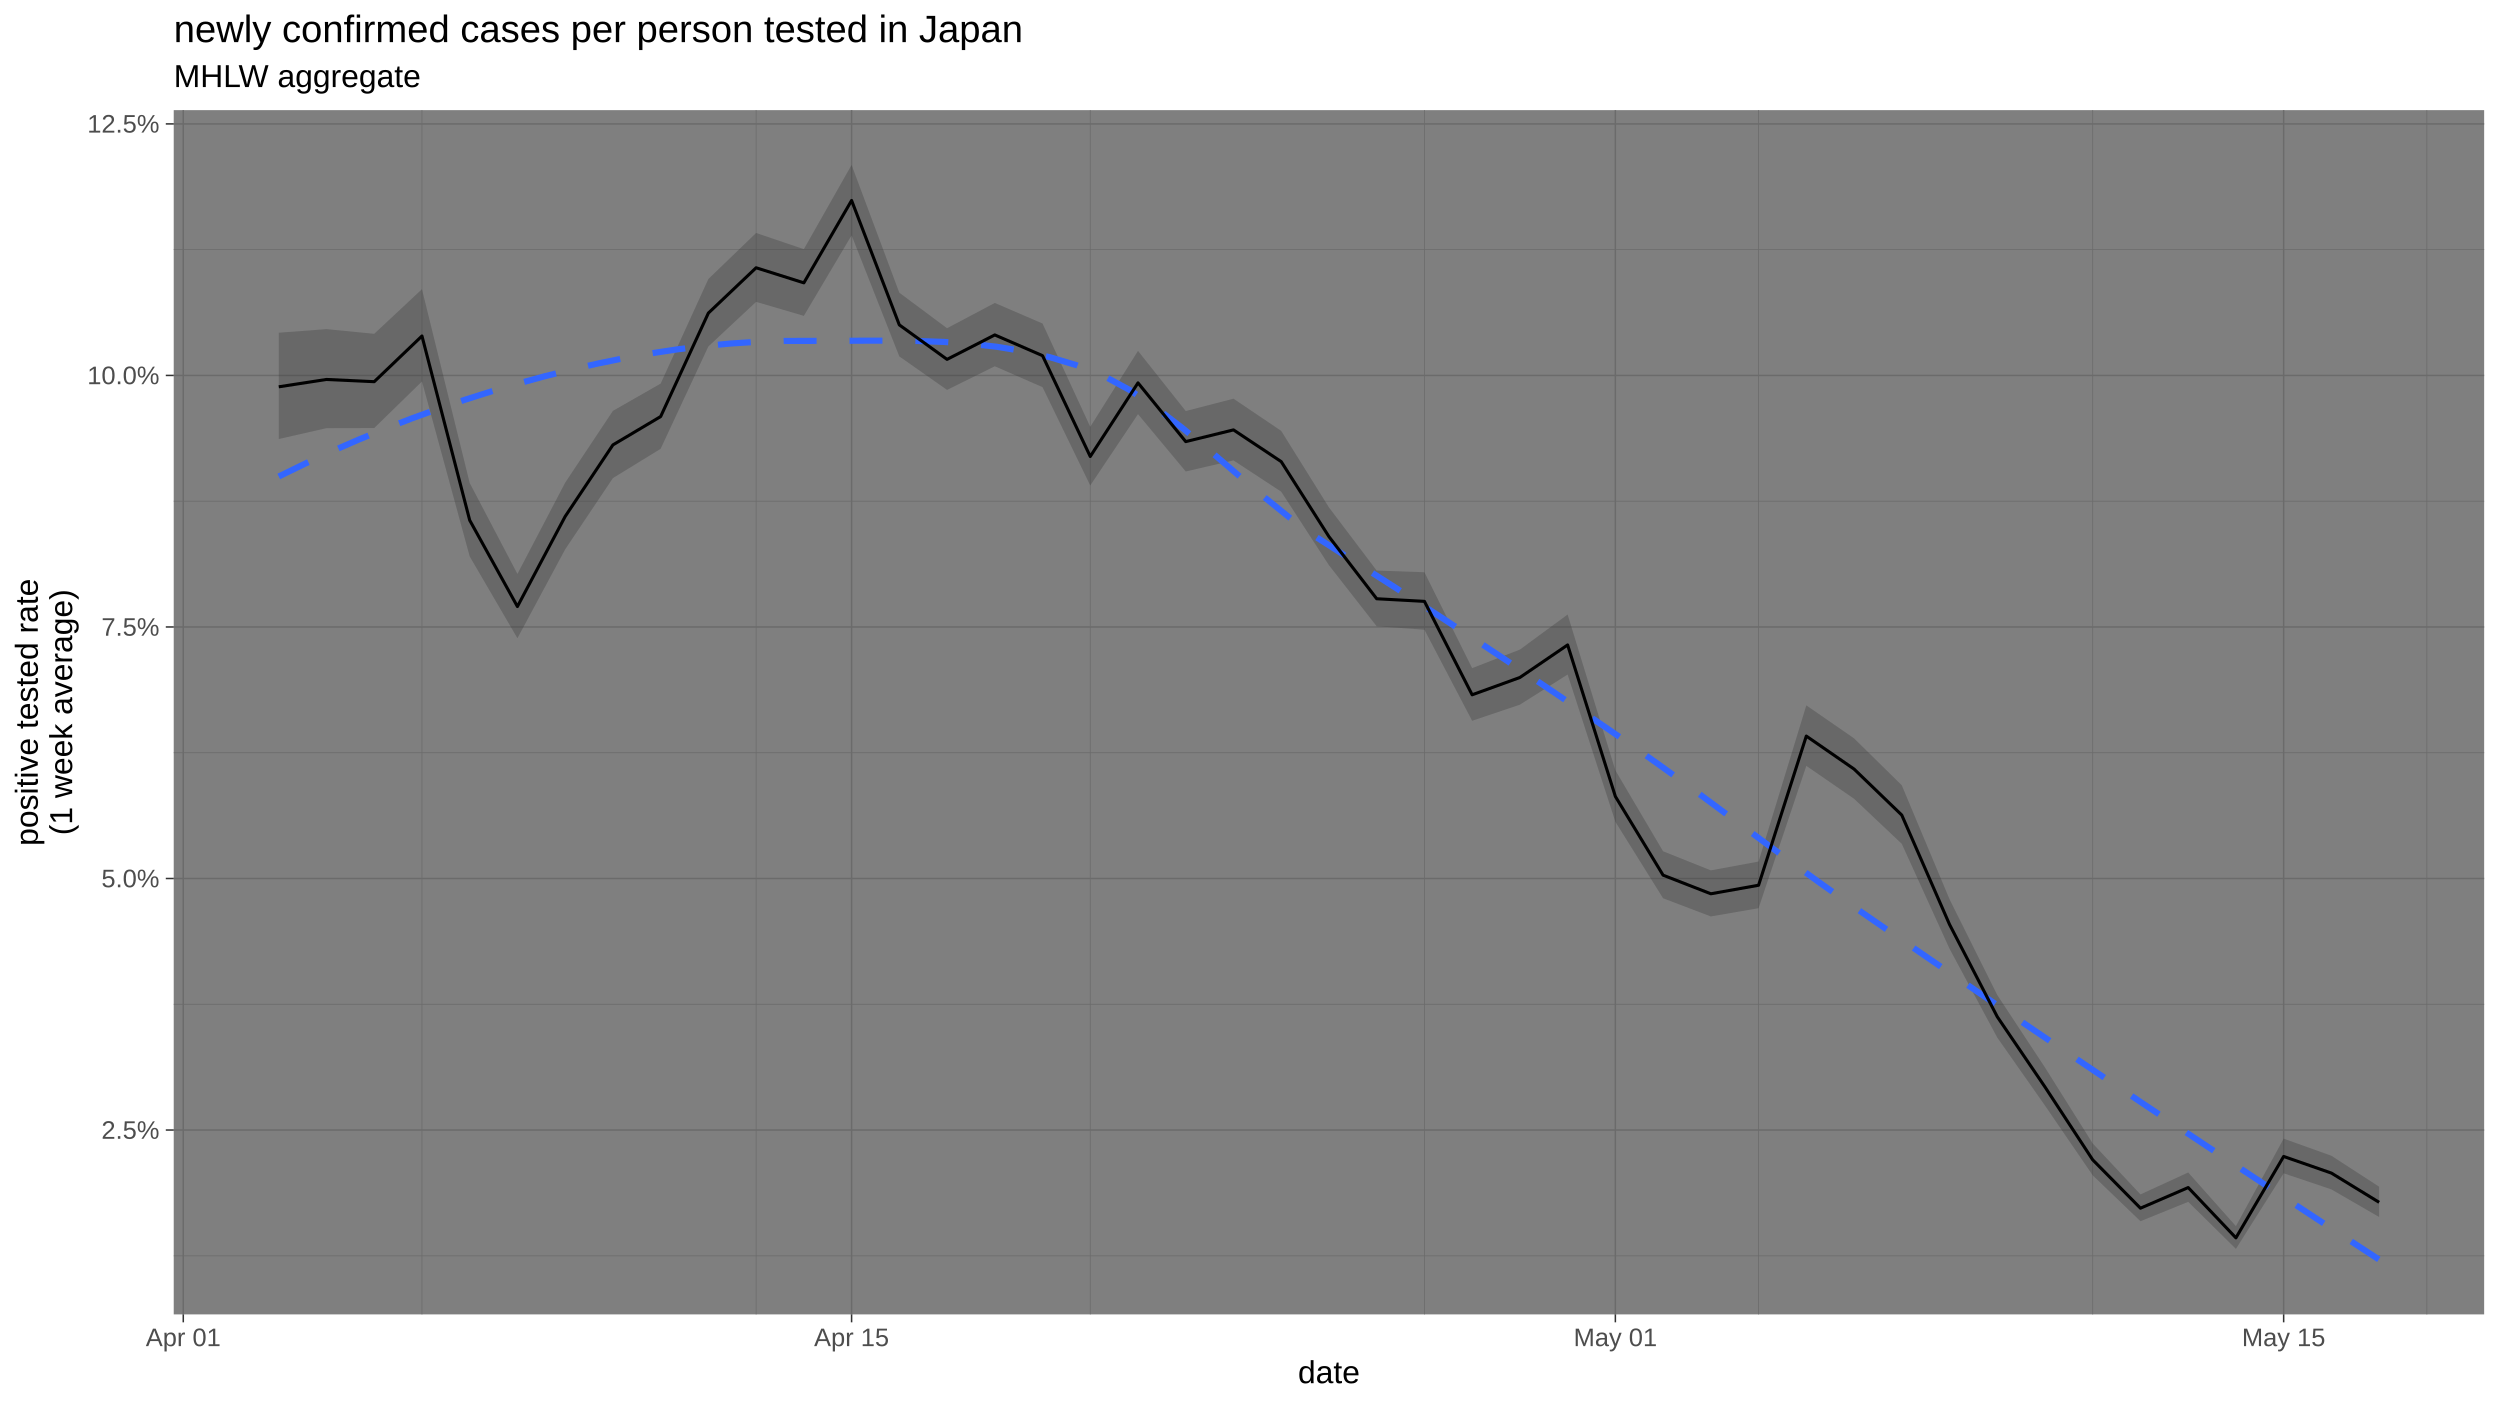
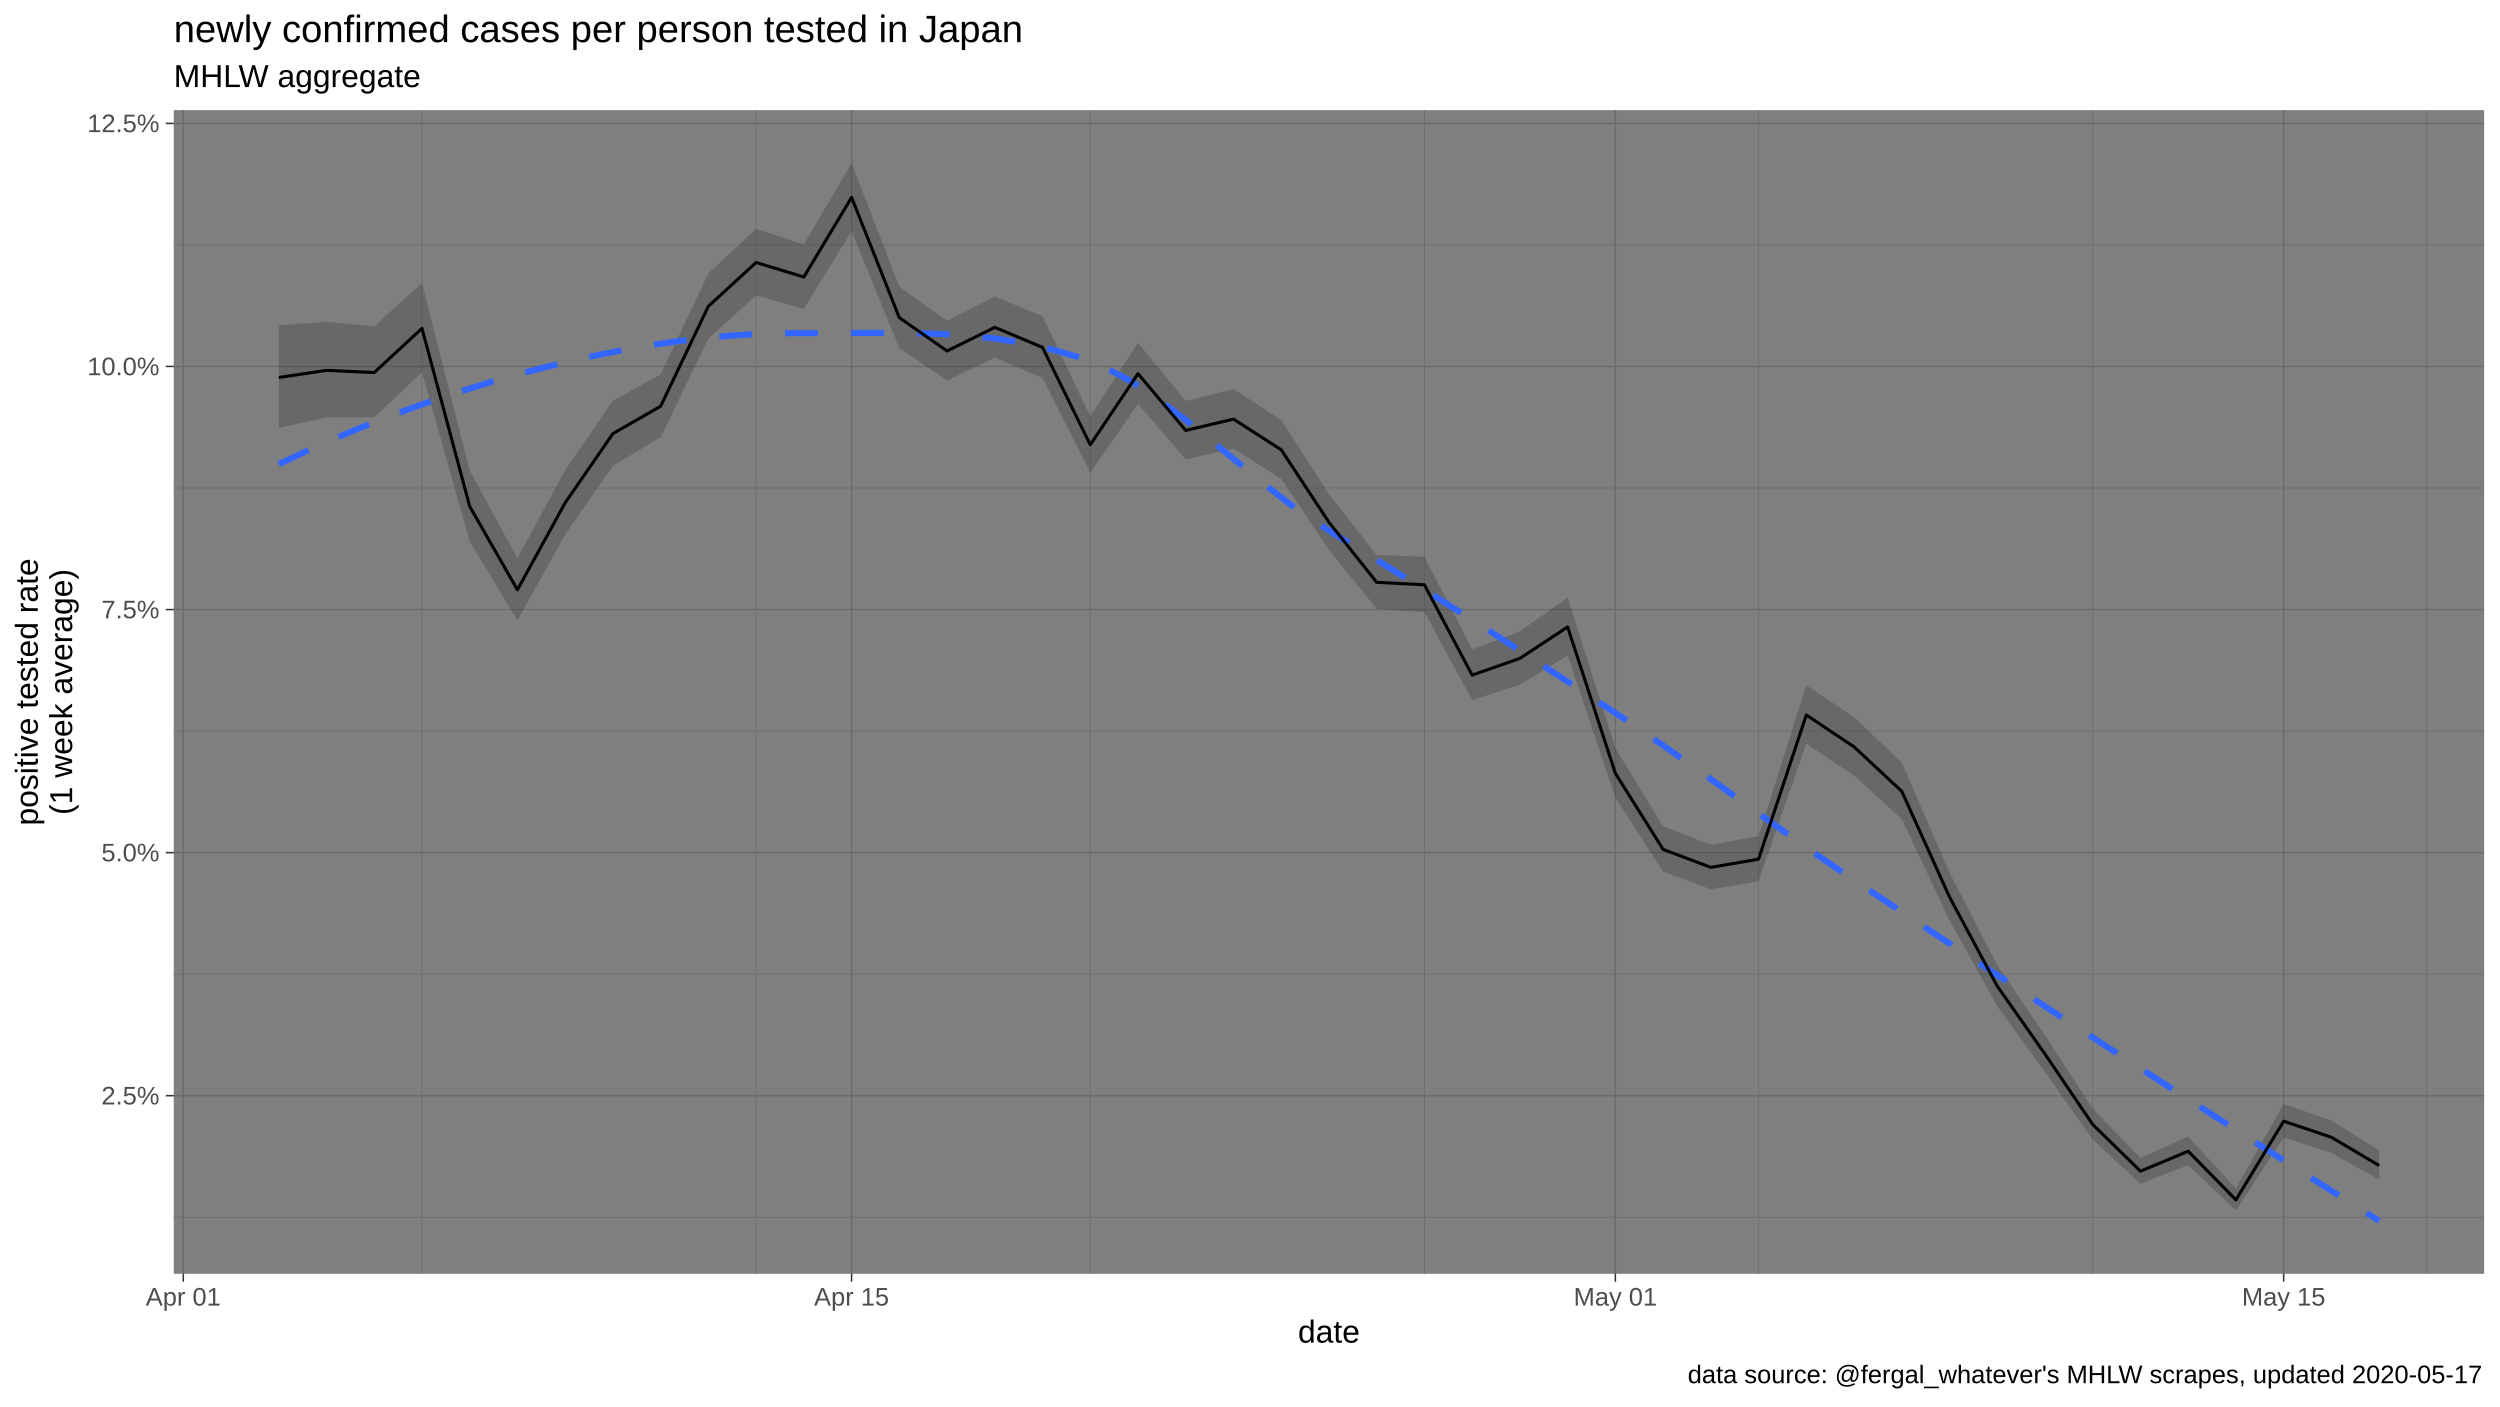
<svg xmlns="http://www.w3.org/2000/svg" viewBox="0 0 864.00 486.00">
  <defs>
    <style type="text/css">
    line, polyline, polygon, path, rect, circle {
      fill: none;
      stroke: #000000;
      stroke-linecap: round;
      stroke-linejoin: round;
      stroke-miterlimit: 10.00;
    }
  </style>
  </defs>
  <rect width="100%" height="100%" style="stroke: none; fill: #FFFFFF;" />
-   <rect x="0.00" y="-0" width="864.00" height="486.00" style="stroke-width: 1.07; stroke: #FFFFFF; fill: #FFFFFF;" />
+   <rect x="0.00" y="0.00" width="864.00" height="486.00" style="stroke-width: 1.07; stroke: #FFFFFF; fill: #FFFFFF;" />
  <defs>
-     <clipPath id="cpNjAuMDR8ODU4LjUyfDQ1NC4yNXwzOC4wNw==">
-       <rect x="60.04" y="38.07" width="798.48" height="416.18" />
+     <clipPath id="cpNjAuMDR8ODU4LjUyfDQ0MC4yMnwzOC4wNw==">
+       <rect x="60.04" y="38.07" width="798.48" height="402.15" />
    </clipPath>
  </defs>
-   <rect x="60.04" y="38.07" width="798.48" height="416.18" style="stroke-width: 1.07; stroke: none; fill: #7F7F7F;" clip-path="url(#cpNjAuMDR8ODU4LjUyfDQ1NC4yNXwzOC4wNw==)" />
-   <polyline points="60.04,434.02 858.52,434.02 " style="stroke-width: 0.27; stroke: #6B6B6B; stroke-linecap: butt;" clip-path="url(#cpNjAuMDR8ODU4LjUyfDQ1NC4yNXwzOC4wNw==)" />
-   <polyline points="60.04,347.08 858.52,347.08 " style="stroke-width: 0.27; stroke: #6B6B6B; stroke-linecap: butt;" clip-path="url(#cpNjAuMDR8ODU4LjUyfDQ1NC4yNXwzOC4wNw==)" />
-   <polyline points="60.04,260.15 858.52,260.15 " style="stroke-width: 0.27; stroke: #6B6B6B; stroke-linecap: butt;" clip-path="url(#cpNjAuMDR8ODU4LjUyfDQ1NC4yNXwzOC4wNw==)" />
-   <polyline points="60.04,173.21 858.52,173.21 " style="stroke-width: 0.27; stroke: #6B6B6B; stroke-linecap: butt;" clip-path="url(#cpNjAuMDR8ODU4LjUyfDQ1NC4yNXwzOC4wNw==)" />
-   <polyline points="60.04,86.27 858.52,86.27 " style="stroke-width: 0.27; stroke: #6B6B6B; stroke-linecap: butt;" clip-path="url(#cpNjAuMDR8ODU4LjUyfDQ1NC4yNXwzOC4wNw==)" />
-   <polyline points="145.83,454.25 145.83,38.07 " style="stroke-width: 0.27; stroke: #6B6B6B; stroke-linecap: butt;" clip-path="url(#cpNjAuMDR8ODU4LjUyfDQ1NC4yNXwzOC4wNw==)" />
-   <polyline points="261.31,454.25 261.31,38.07 " style="stroke-width: 0.27; stroke: #6B6B6B; stroke-linecap: butt;" clip-path="url(#cpNjAuMDR8ODU4LjUyfDQ1NC4yNXwzOC4wNw==)" />
-   <polyline points="376.79,454.25 376.79,38.07 " style="stroke-width: 0.27; stroke: #6B6B6B; stroke-linecap: butt;" clip-path="url(#cpNjAuMDR8ODU4LjUyfDQ1NC4yNXwzOC4wNw==)" />
-   <polyline points="492.28,454.25 492.28,38.07 " style="stroke-width: 0.27; stroke: #6B6B6B; stroke-linecap: butt;" clip-path="url(#cpNjAuMDR8ODU4LjUyfDQ1NC4yNXwzOC4wNw==)" />
-   <polyline points="607.76,454.25 607.76,38.07 " style="stroke-width: 0.27; stroke: #6B6B6B; stroke-linecap: butt;" clip-path="url(#cpNjAuMDR8ODU4LjUyfDQ1NC4yNXwzOC4wNw==)" />
-   <polyline points="723.24,454.25 723.24,38.07 " style="stroke-width: 0.27; stroke: #6B6B6B; stroke-linecap: butt;" clip-path="url(#cpNjAuMDR8ODU4LjUyfDQ1NC4yNXwzOC4wNw==)" />
-   <polyline points="838.72,454.25 838.72,38.07 " style="stroke-width: 0.27; stroke: #6B6B6B; stroke-linecap: butt;" clip-path="url(#cpNjAuMDR8ODU4LjUyfDQ1NC4yNXwzOC4wNw==)" />
-   <polyline points="60.04,390.55 858.52,390.55 " style="stroke-width: 0.53; stroke: #6B6B6B; stroke-linecap: butt;" clip-path="url(#cpNjAuMDR8ODU4LjUyfDQ1NC4yNXwzOC4wNw==)" />
-   <polyline points="60.04,303.61 858.52,303.61 " style="stroke-width: 0.53; stroke: #6B6B6B; stroke-linecap: butt;" clip-path="url(#cpNjAuMDR8ODU4LjUyfDQ1NC4yNXwzOC4wNw==)" />
-   <polyline points="60.04,216.68 858.52,216.68 " style="stroke-width: 0.53; stroke: #6B6B6B; stroke-linecap: butt;" clip-path="url(#cpNjAuMDR8ODU4LjUyfDQ1NC4yNXwzOC4wNw==)" />
-   <polyline points="60.04,129.74 858.52,129.74 " style="stroke-width: 0.53; stroke: #6B6B6B; stroke-linecap: butt;" clip-path="url(#cpNjAuMDR8ODU4LjUyfDQ1NC4yNXwzOC4wNw==)" />
-   <polyline points="60.04,42.81 858.52,42.81 " style="stroke-width: 0.53; stroke: #6B6B6B; stroke-linecap: butt;" clip-path="url(#cpNjAuMDR8ODU4LjUyfDQ1NC4yNXwzOC4wNw==)" />
-   <polyline points="63.34,454.25 63.34,38.07 " style="stroke-width: 0.53; stroke: #6B6B6B; stroke-linecap: butt;" clip-path="url(#cpNjAuMDR8ODU4LjUyfDQ1NC4yNXwzOC4wNw==)" />
-   <polyline points="294.31,454.25 294.31,38.07 " style="stroke-width: 0.53; stroke: #6B6B6B; stroke-linecap: butt;" clip-path="url(#cpNjAuMDR8ODU4LjUyfDQ1NC4yNXwzOC4wNw==)" />
-   <polyline points="558.27,454.25 558.27,38.07 " style="stroke-width: 0.53; stroke: #6B6B6B; stroke-linecap: butt;" clip-path="url(#cpNjAuMDR8ODU4LjUyfDQ1NC4yNXwzOC4wNw==)" />
-   <polyline points="789.23,454.25 789.23,38.07 " style="stroke-width: 0.53; stroke: #6B6B6B; stroke-linecap: butt;" clip-path="url(#cpNjAuMDR8ODU4LjUyfDQ1NC4yNXwzOC4wNw==)" />
-   <polygon points="96.34,114.98 112.83,113.74 129.33,115.36 145.83,99.93 162.33,166.91 178.82,198.34 195.32,166.81 211.82,141.99 228.32,132.56 244.81,96.42 261.31,80.51 277.81,86.10 294.31,56.99 310.80,101.15 327.30,113.43 343.80,104.69 360.30,111.80 376.79,147.50 393.29,121.26 409.79,142.05 426.29,137.78 442.78,148.90 459.28,175.35 475.78,197.18 492.28,197.76 508.77,230.90 525.27,224.49 541.77,212.37 558.27,266.22 574.76,294.20 591.26,300.79 607.76,297.74 624.26,243.76 640.75,255.16 657.25,271.38 673.75,310.75 690.25,343.86 706.74,368.91 723.24,395.18 739.74,412.78 756.24,405.20 772.73,423.75 789.23,393.51 805.73,399.42 822.23,410.12 822.23,420.61 805.73,411.07 789.23,405.50 772.73,431.62 756.24,415.36 739.74,422.06 723.24,406.20 706.74,382.08 690.25,358.58 673.75,327.88 657.25,291.63 640.75,276.05 624.26,264.69 607.76,313.88 591.26,316.73 574.76,310.45 558.27,284.01 541.77,233.12 525.27,243.54 508.77,249.11 492.28,217.64 475.78,216.45 459.28,195.34 442.78,169.93 426.29,159.12 409.79,162.95 393.29,143.14 376.79,167.79 360.30,133.81 343.80,126.59 327.30,134.76 310.80,123.18 294.31,81.34 277.81,109.17 261.31,104.33 244.81,119.74 228.32,155.11 211.82,165.24 195.32,189.87 178.82,220.59 162.33,192.32 145.83,131.84 129.33,147.94 112.83,147.98 96.34,151.73 " style="stroke-width: 1.07; stroke: none; fill: #333333; fill-opacity: 0.30;" clip-path="url(#cpNjAuMDR8ODU4LjUyfDQ1NC4yNXwzOC4wNw==)" />
-   <polyline points="96.34,164.68 105.52,160.19 114.71,155.95 123.90,151.95 133.09,148.17 142.28,144.62 151.47,141.29 160.65,138.17 169.84,135.26 179.03,132.56 188.22,130.05 197.41,127.74 206.60,125.64 215.79,123.77 224.97,122.12 234.16,120.73 243.35,119.59 252.54,118.72 261.73,118.13 270.92,117.83 280.11,117.81 289.29,117.80 298.48,117.74 307.67,117.73 316.86,117.84 326.05,118.16 335.24,118.80 344.42,119.83 353.61,121.35 362.80,123.44 371.99,126.19 381.18,129.78 390.37,134.76 399.56,140.94 408.74,148.00 417.93,155.62 427.12,163.50 436.31,171.31 445.50,178.75 454.69,185.50 463.87,191.40 473.06,197.22 482.25,203.10 491.44,209.04 500.63,215.03 509.82,221.08 519.01,227.17 528.19,233.31 537.38,239.49 546.57,245.71 555.76,251.97 564.95,258.30 574.14,264.83 583.33,271.50 592.51,278.28 601.70,285.10 610.89,291.92 620.08,298.68 629.27,305.34 638.46,311.85 647.64,318.20 656.83,324.53 666.02,330.85 675.21,337.14 684.40,343.42 693.59,349.67 702.78,355.91 711.96,362.13 721.15,368.33 730.34,374.51 739.53,380.67 748.72,386.81 757.91,392.94 767.10,399.04 776.28,405.14 785.47,411.21 794.66,417.27 803.85,423.31 813.04,429.33 822.23,435.33 " style="stroke-width: 2.13; stroke: #3366FF; stroke-dasharray: 11.38,11.38; stroke-linecap: butt;" clip-path="url(#cpNjAuMDR8ODU4LjUyfDQ1NC4yNXwzOC4wNw==)" />
-   <polyline points="96.34,133.68 112.83,131.14 129.33,131.91 145.83,116.12 162.33,179.80 178.82,209.62 195.32,178.49 211.82,153.76 228.32,143.96 244.81,108.20 261.31,92.54 277.81,97.75 294.31,69.28 310.80,112.28 327.30,124.20 343.80,115.75 360.30,122.92 376.79,157.76 393.29,132.32 409.79,152.62 426.29,148.57 442.78,159.53 459.28,185.46 475.78,206.93 492.28,207.83 508.77,240.12 525.27,234.14 541.77,222.89 558.27,275.25 574.76,302.46 591.26,308.89 607.76,305.94 624.26,254.39 640.75,265.78 657.25,281.69 673.75,319.48 690.25,351.38 706.74,375.65 723.24,400.84 739.74,417.55 756.24,410.42 772.73,427.80 789.23,399.67 805.73,405.42 822.23,415.53 " style="stroke-width: 1.07; stroke-linecap: butt;" clip-path="url(#cpNjAuMDR8ODU4LjUyfDQ1NC4yNXwzOC4wNw==)" />
+   <rect x="60.04" y="38.07" width="798.48" height="402.15" style="stroke-width: 1.07; stroke: none; fill: #7F7F7F;" clip-path="url(#cpNjAuMDR8ODU4LjUyfDQ0MC4yMnwzOC4wNw==)" />
+   <polyline points="60.04,420.68 858.52,420.68 " style="stroke-width: 0.27; stroke: #6B6B6B; stroke-linecap: butt;" clip-path="url(#cpNjAuMDR8ODU4LjUyfDQ0MC4yMnwzOC4wNw==)" />
+   <polyline points="60.04,336.67 858.52,336.67 " style="stroke-width: 0.27; stroke: #6B6B6B; stroke-linecap: butt;" clip-path="url(#cpNjAuMDR8ODU4LjUyfDQ0MC4yMnwzOC4wNw==)" />
+   <polyline points="60.04,252.66 858.52,252.66 " style="stroke-width: 0.27; stroke: #6B6B6B; stroke-linecap: butt;" clip-path="url(#cpNjAuMDR8ODU4LjUyfDQ0MC4yMnwzOC4wNw==)" />
+   <polyline points="60.04,168.66 858.52,168.66 " style="stroke-width: 0.27; stroke: #6B6B6B; stroke-linecap: butt;" clip-path="url(#cpNjAuMDR8ODU4LjUyfDQ0MC4yMnwzOC4wNw==)" />
+   <polyline points="60.04,84.65 858.52,84.65 " style="stroke-width: 0.27; stroke: #6B6B6B; stroke-linecap: butt;" clip-path="url(#cpNjAuMDR8ODU4LjUyfDQ0MC4yMnwzOC4wNw==)" />
+   <polyline points="145.83,440.22 145.83,38.07 " style="stroke-width: 0.27; stroke: #6B6B6B; stroke-linecap: butt;" clip-path="url(#cpNjAuMDR8ODU4LjUyfDQ0MC4yMnwzOC4wNw==)" />
+   <polyline points="261.31,440.22 261.31,38.07 " style="stroke-width: 0.27; stroke: #6B6B6B; stroke-linecap: butt;" clip-path="url(#cpNjAuMDR8ODU4LjUyfDQ0MC4yMnwzOC4wNw==)" />
+   <polyline points="376.79,440.22 376.79,38.07 " style="stroke-width: 0.27; stroke: #6B6B6B; stroke-linecap: butt;" clip-path="url(#cpNjAuMDR8ODU4LjUyfDQ0MC4yMnwzOC4wNw==)" />
+   <polyline points="492.28,440.22 492.28,38.07 " style="stroke-width: 0.27; stroke: #6B6B6B; stroke-linecap: butt;" clip-path="url(#cpNjAuMDR8ODU4LjUyfDQ0MC4yMnwzOC4wNw==)" />
+   <polyline points="607.76,440.22 607.76,38.07 " style="stroke-width: 0.27; stroke: #6B6B6B; stroke-linecap: butt;" clip-path="url(#cpNjAuMDR8ODU4LjUyfDQ0MC4yMnwzOC4wNw==)" />
+   <polyline points="723.24,440.22 723.24,38.07 " style="stroke-width: 0.27; stroke: #6B6B6B; stroke-linecap: butt;" clip-path="url(#cpNjAuMDR8ODU4LjUyfDQ0MC4yMnwzOC4wNw==)" />
+   <polyline points="838.72,440.22 838.72,38.07 " style="stroke-width: 0.27; stroke: #6B6B6B; stroke-linecap: butt;" clip-path="url(#cpNjAuMDR8ODU4LjUyfDQ0MC4yMnwzOC4wNw==)" />
+   <polyline points="60.04,378.67 858.52,378.67 " style="stroke-width: 0.53; stroke: #6B6B6B; stroke-linecap: butt;" clip-path="url(#cpNjAuMDR8ODU4LjUyfDQ0MC4yMnwzOC4wNw==)" />
+   <polyline points="60.04,294.67 858.52,294.67 " style="stroke-width: 0.53; stroke: #6B6B6B; stroke-linecap: butt;" clip-path="url(#cpNjAuMDR8ODU4LjUyfDQ0MC4yMnwzOC4wNw==)" />
+   <polyline points="60.04,210.66 858.52,210.66 " style="stroke-width: 0.53; stroke: #6B6B6B; stroke-linecap: butt;" clip-path="url(#cpNjAuMDR8ODU4LjUyfDQ0MC4yMnwzOC4wNw==)" />
+   <polyline points="60.04,126.65 858.52,126.65 " style="stroke-width: 0.53; stroke: #6B6B6B; stroke-linecap: butt;" clip-path="url(#cpNjAuMDR8ODU4LjUyfDQ0MC4yMnwzOC4wNw==)" />
+   <polyline points="60.04,42.65 858.52,42.65 " style="stroke-width: 0.53; stroke: #6B6B6B; stroke-linecap: butt;" clip-path="url(#cpNjAuMDR8ODU4LjUyfDQ0MC4yMnwzOC4wNw==)" />
+   <polyline points="63.34,440.22 63.34,38.07 " style="stroke-width: 0.53; stroke: #6B6B6B; stroke-linecap: butt;" clip-path="url(#cpNjAuMDR8ODU4LjUyfDQ0MC4yMnwzOC4wNw==)" />
+   <polyline points="294.31,440.22 294.31,38.07 " style="stroke-width: 0.53; stroke: #6B6B6B; stroke-linecap: butt;" clip-path="url(#cpNjAuMDR8ODU4LjUyfDQ0MC4yMnwzOC4wNw==)" />
+   <polyline points="558.27,440.22 558.27,38.07 " style="stroke-width: 0.53; stroke: #6B6B6B; stroke-linecap: butt;" clip-path="url(#cpNjAuMDR8ODU4LjUyfDQ0MC4yMnwzOC4wNw==)" />
+   <polyline points="789.23,440.22 789.23,38.07 " style="stroke-width: 0.53; stroke: #6B6B6B; stroke-linecap: butt;" clip-path="url(#cpNjAuMDR8ODU4LjUyfDQ0MC4yMnwzOC4wNw==)" />
+   <polygon points="96.34,112.39 112.83,111.19 129.33,112.76 145.83,97.85 162.33,162.57 178.82,192.94 195.32,162.47 211.82,138.49 228.32,129.38 244.81,94.46 261.31,79.08 277.81,84.48 294.31,56.35 310.80,99.03 327.30,110.89 343.80,102.45 360.30,109.32 376.79,143.81 393.29,118.45 409.79,138.55 426.29,134.42 442.78,145.17 459.28,170.73 475.78,191.81 492.28,192.38 508.77,224.40 525.27,218.20 541.77,206.50 558.27,258.53 574.76,285.57 591.26,291.93 607.76,288.99 624.26,236.82 640.75,247.84 657.25,263.52 673.75,301.56 690.25,333.56 706.74,357.76 723.24,383.15 739.74,400.15 756.24,392.83 772.73,410.75 789.23,381.53 805.73,387.24 822.23,397.58 822.23,407.72 805.73,398.50 789.23,393.12 772.73,418.36 756.24,402.65 739.74,409.12 723.24,393.80 706.74,370.48 690.25,347.78 673.75,318.12 657.25,283.09 640.75,268.03 624.26,257.05 607.76,304.58 591.26,307.34 574.76,301.27 558.27,275.72 541.77,226.55 525.27,236.62 508.77,242.00 492.28,211.59 475.78,210.44 459.28,190.04 442.78,165.49 426.29,155.04 409.79,158.74 393.29,139.60 376.79,163.42 360.30,130.59 343.80,123.61 327.30,131.50 310.80,120.31 294.31,79.88 277.81,106.78 261.31,102.10 244.81,116.99 228.32,151.16 211.82,160.95 195.32,184.76 178.82,214.44 162.33,187.12 145.83,128.68 129.33,144.24 112.83,144.27 96.34,147.90 " style="stroke-width: 1.07; stroke: none; fill: #333333; fill-opacity: 0.30;" clip-path="url(#cpNjAuMDR8ODU4LjUyfDQ0MC4yMnwzOC4wNw==)" />
+   <polyline points="96.34,160.41 105.52,156.08 114.71,151.98 123.90,148.11 133.09,144.46 142.28,141.03 151.47,137.81 160.65,134.80 169.84,131.99 179.03,129.37 188.22,126.95 197.41,124.72 206.60,122.69 215.79,120.88 224.97,119.29 234.16,117.94 243.35,116.84 252.54,116.00 261.73,115.43 270.92,115.14 280.11,115.13 289.29,115.12 298.48,115.06 307.67,115.04 316.86,115.15 326.05,115.46 335.24,116.08 344.42,117.07 353.61,118.54 362.80,120.56 371.99,123.22 381.18,126.69 390.37,131.50 399.56,137.47 408.74,144.29 417.93,151.66 427.12,159.27 436.31,166.82 445.50,174.01 454.69,180.53 463.87,186.23 473.06,191.85 482.25,197.54 491.44,203.28 500.63,209.07 509.82,214.91 519.01,220.80 528.19,226.73 537.38,232.71 546.57,238.72 555.76,244.76 564.95,250.88 574.14,257.19 583.33,263.64 592.51,270.18 601.70,276.78 610.89,283.36 620.08,289.90 629.27,296.34 638.46,302.62 647.64,308.76 656.83,314.88 666.02,320.98 675.21,327.06 684.40,333.13 693.59,339.17 702.78,345.20 711.96,351.21 721.15,357.20 730.34,363.17 739.53,369.12 748.72,375.06 757.91,380.98 767.10,386.88 776.28,392.77 785.47,398.64 794.66,404.49 803.85,410.33 813.04,416.14 822.23,421.94 " style="stroke-width: 2.13; stroke: #3366FF; stroke-dasharray: 11.38,11.38; stroke-linecap: butt;" clip-path="url(#cpNjAuMDR8ODU4LjUyfDQ0MC4yMnwzOC4wNw==)" />
+   <polyline points="96.34,130.46 112.83,128.00 129.33,128.75 145.83,113.49 162.33,175.02 178.82,203.84 195.32,173.76 211.82,149.86 228.32,140.39 244.81,105.84 261.31,90.71 277.81,95.74 294.31,68.23 310.80,109.78 327.30,121.30 343.80,113.13 360.30,120.06 376.79,153.72 393.29,129.14 409.79,148.76 426.29,144.84 442.78,155.44 459.28,180.50 475.78,201.24 492.28,202.10 508.77,233.32 525.27,227.54 541.77,216.67 558.27,267.26 574.76,293.55 591.26,299.76 607.76,296.92 624.26,247.10 640.75,258.11 657.25,273.48 673.75,310.00 690.25,340.82 706.74,364.27 723.24,388.61 739.74,404.76 756.24,397.87 772.73,414.67 789.23,387.49 805.73,393.04 822.23,402.81 " style="stroke-width: 1.07; stroke-linecap: butt;" clip-path="url(#cpNjAuMDR8ODU4LjUyfDQ0MC4yMnwzOC4wNw==)" />
  <defs>
    <clipPath id="cpMC4wMHw4NjQuMDB8NDg2LjAwfDAuMDA=">
      <rect x="0.00" y="0.00" width="864.00" height="486.00" />
    </clipPath>
  </defs>
  <g clip-path="url(#cpMC4wMHw4NjQuMDB8NDg2LjAwfDAuMDA=)">
-     <text x="35.05" y="393.58" style="font-size: 8.80px; fill: #4D4D4D; font-family: Liberation Sans;" textLength="20.06px" lengthAdjust="spacingAndGlyphs">2.5%</text>
+     <text x="35.05" y="381.70" style="font-size: 8.80px; fill: #4D4D4D; font-family: Liberation Sans;" textLength="20.06px" lengthAdjust="spacingAndGlyphs">2.5%</text>
  </g>
  <g clip-path="url(#cpMC4wMHw4NjQuMDB8NDg2LjAwfDAuMDA=)">
-     <text x="35.05" y="306.64" style="font-size: 8.80px; fill: #4D4D4D; font-family: Liberation Sans;" textLength="20.06px" lengthAdjust="spacingAndGlyphs">5.0%</text>
+     <text x="35.05" y="297.69" style="font-size: 8.80px; fill: #4D4D4D; font-family: Liberation Sans;" textLength="20.06px" lengthAdjust="spacingAndGlyphs">5.0%</text>
  </g>
  <g clip-path="url(#cpMC4wMHw4NjQuMDB8NDg2LjAwfDAuMDA=)">
-     <text x="35.05" y="219.71" style="font-size: 8.80px; fill: #4D4D4D; font-family: Liberation Sans;" textLength="20.06px" lengthAdjust="spacingAndGlyphs">7.5%</text>
+     <text x="35.05" y="213.69" style="font-size: 8.80px; fill: #4D4D4D; font-family: Liberation Sans;" textLength="20.06px" lengthAdjust="spacingAndGlyphs">7.5%</text>
  </g>
  <g clip-path="url(#cpMC4wMHw4NjQuMDB8NDg2LjAwfDAuMDA=)">
-     <text x="30.16" y="132.77" style="font-size: 8.80px; fill: #4D4D4D; font-family: Liberation Sans;" textLength="24.95px" lengthAdjust="spacingAndGlyphs">10.0%</text>
+     <text x="30.16" y="129.68" style="font-size: 8.80px; fill: #4D4D4D; font-family: Liberation Sans;" textLength="24.95px" lengthAdjust="spacingAndGlyphs">10.0%</text>
  </g>
  <g clip-path="url(#cpMC4wMHw4NjQuMDB8NDg2LjAwfDAuMDA=)">
-     <text x="30.16" y="45.83" style="font-size: 8.80px; fill: #4D4D4D; font-family: Liberation Sans;" textLength="24.95px" lengthAdjust="spacingAndGlyphs">12.5%</text>
+     <text x="30.16" y="45.67" style="font-size: 8.80px; fill: #4D4D4D; font-family: Liberation Sans;" textLength="24.95px" lengthAdjust="spacingAndGlyphs">12.5%</text>
  </g>
-   <polyline points="57.30,390.55 60.04,390.55 " style="stroke-width: 0.53; stroke: #333333; stroke-linecap: butt;" clip-path="url(#cpMC4wMHw4NjQuMDB8NDg2LjAwfDAuMDA=)" />
-   <polyline points="57.30,303.61 60.04,303.61 " style="stroke-width: 0.53; stroke: #333333; stroke-linecap: butt;" clip-path="url(#cpMC4wMHw4NjQuMDB8NDg2LjAwfDAuMDA=)" />
-   <polyline points="57.30,216.68 60.04,216.68 " style="stroke-width: 0.53; stroke: #333333; stroke-linecap: butt;" clip-path="url(#cpMC4wMHw4NjQuMDB8NDg2LjAwfDAuMDA=)" />
-   <polyline points="57.30,129.74 60.04,129.74 " style="stroke-width: 0.53; stroke: #333333; stroke-linecap: butt;" clip-path="url(#cpMC4wMHw4NjQuMDB8NDg2LjAwfDAuMDA=)" />
-   <polyline points="57.30,42.81 60.04,42.81 " style="stroke-width: 0.53; stroke: #333333; stroke-linecap: butt;" clip-path="url(#cpMC4wMHw4NjQuMDB8NDg2LjAwfDAuMDA=)" />
-   <polyline points="63.34,456.99 63.34,454.25 " style="stroke-width: 0.53; stroke: #333333; stroke-linecap: butt;" clip-path="url(#cpMC4wMHw4NjQuMDB8NDg2LjAwfDAuMDA=)" />
-   <polyline points="294.31,456.99 294.31,454.25 " style="stroke-width: 0.53; stroke: #333333; stroke-linecap: butt;" clip-path="url(#cpMC4wMHw4NjQuMDB8NDg2LjAwfDAuMDA=)" />
-   <polyline points="558.27,456.99 558.27,454.25 " style="stroke-width: 0.53; stroke: #333333; stroke-linecap: butt;" clip-path="url(#cpMC4wMHw4NjQuMDB8NDg2LjAwfDAuMDA=)" />
-   <polyline points="789.23,456.99 789.23,454.25 " style="stroke-width: 0.53; stroke: #333333; stroke-linecap: butt;" clip-path="url(#cpMC4wMHw4NjQuMDB8NDg2LjAwfDAuMDA=)" />
+   <polyline points="57.30,378.67 60.04,378.67 " style="stroke-width: 0.53; stroke: #333333; stroke-linecap: butt;" clip-path="url(#cpMC4wMHw4NjQuMDB8NDg2LjAwfDAuMDA=)" />
+   <polyline points="57.30,294.67 60.04,294.67 " style="stroke-width: 0.53; stroke: #333333; stroke-linecap: butt;" clip-path="url(#cpMC4wMHw4NjQuMDB8NDg2LjAwfDAuMDA=)" />
+   <polyline points="57.30,210.66 60.04,210.66 " style="stroke-width: 0.53; stroke: #333333; stroke-linecap: butt;" clip-path="url(#cpMC4wMHw4NjQuMDB8NDg2LjAwfDAuMDA=)" />
+   <polyline points="57.30,126.65 60.04,126.65 " style="stroke-width: 0.53; stroke: #333333; stroke-linecap: butt;" clip-path="url(#cpMC4wMHw4NjQuMDB8NDg2LjAwfDAuMDA=)" />
+   <polyline points="57.30,42.65 60.04,42.65 " style="stroke-width: 0.53; stroke: #333333; stroke-linecap: butt;" clip-path="url(#cpMC4wMHw4NjQuMDB8NDg2LjAwfDAuMDA=)" />
+   <polyline points="63.34,442.96 63.34,440.22 " style="stroke-width: 0.53; stroke: #333333; stroke-linecap: butt;" clip-path="url(#cpMC4wMHw4NjQuMDB8NDg2LjAwfDAuMDA=)" />
+   <polyline points="294.31,442.96 294.31,440.22 " style="stroke-width: 0.53; stroke: #333333; stroke-linecap: butt;" clip-path="url(#cpMC4wMHw4NjQuMDB8NDg2LjAwfDAuMDA=)" />
+   <polyline points="558.27,442.96 558.27,440.22 " style="stroke-width: 0.53; stroke: #333333; stroke-linecap: butt;" clip-path="url(#cpMC4wMHw4NjQuMDB8NDg2LjAwfDAuMDA=)" />
+   <polyline points="789.23,442.96 789.23,440.22 " style="stroke-width: 0.53; stroke: #333333; stroke-linecap: butt;" clip-path="url(#cpMC4wMHw4NjQuMDB8NDg2LjAwfDAuMDA=)" />
  <g clip-path="url(#cpMC4wMHw4NjQuMDB8NDg2LjAwfDAuMDA=)">
-     <text x="50.38" y="465.23" style="font-size: 8.80px; fill: #4D4D4D; font-family: Liberation Sans;" textLength="25.93px" lengthAdjust="spacingAndGlyphs">Apr 01</text>
+     <text x="50.38" y="451.21" style="font-size: 8.80px; fill: #4D4D4D; font-family: Liberation Sans;" textLength="25.93px" lengthAdjust="spacingAndGlyphs">Apr 01</text>
  </g>
  <g clip-path="url(#cpMC4wMHw4NjQuMDB8NDg2LjAwfDAuMDA=)">
-     <text x="281.34" y="465.23" style="font-size: 8.80px; fill: #4D4D4D; font-family: Liberation Sans;" textLength="25.93px" lengthAdjust="spacingAndGlyphs">Apr 15</text>
+     <text x="281.34" y="451.21" style="font-size: 8.80px; fill: #4D4D4D; font-family: Liberation Sans;" textLength="25.93px" lengthAdjust="spacingAndGlyphs">Apr 15</text>
  </g>
  <g clip-path="url(#cpMC4wMHw4NjQuMDB8NDg2LjAwfDAuMDA=)">
-     <text x="543.84" y="465.23" style="font-size: 8.80px; fill: #4D4D4D; font-family: Liberation Sans;" textLength="28.86px" lengthAdjust="spacingAndGlyphs">May 01</text>
+     <text x="543.84" y="451.21" style="font-size: 8.80px; fill: #4D4D4D; font-family: Liberation Sans;" textLength="28.86px" lengthAdjust="spacingAndGlyphs">May 01</text>
  </g>
  <g clip-path="url(#cpMC4wMHw4NjQuMDB8NDg2LjAwfDAuMDA=)">
-     <text x="774.80" y="465.23" style="font-size: 8.80px; fill: #4D4D4D; font-family: Liberation Sans;" textLength="28.86px" lengthAdjust="spacingAndGlyphs">May 15</text>
+     <text x="774.80" y="451.21" style="font-size: 8.80px; fill: #4D4D4D; font-family: Liberation Sans;" textLength="28.86px" lengthAdjust="spacingAndGlyphs">May 15</text>
  </g>
  <g clip-path="url(#cpMC4wMHw4NjQuMDB8NDg2LjAwfDAuMDA=)">
-     <text x="448.58" y="478.03" style="font-size: 11.00px; font-family: Liberation Sans;" textLength="21.41px" lengthAdjust="spacingAndGlyphs">date</text>
+     <text x="448.58" y="464.01" style="font-size: 11.00px; font-family: Liberation Sans;" textLength="21.41px" lengthAdjust="spacingAndGlyphs">date</text>
  </g>
  <g clip-path="url(#cpMC4wMHw4NjQuMDB8NDg2LjAwfDAuMDA=)">
-     <text transform="translate(13.05,292.32) rotate(-90)" style="font-size: 11.00px; font-family: Liberation Sans;" textLength="92.33px" lengthAdjust="spacingAndGlyphs">positive tested rate</text>
+     <text transform="translate(13.05,285.31) rotate(-90)" style="font-size: 11.00px; font-family: Liberation Sans;" textLength="92.33px" lengthAdjust="spacingAndGlyphs">positive tested rate</text>
  </g>
  <g clip-path="url(#cpMC4wMHw4NjQuMDB8NDg2LjAwfDAuMDA=)">
-     <text transform="translate(24.93,288.65) rotate(-90)" style="font-size: 11.00px; font-family: Liberation Sans;" textLength="84.99px" lengthAdjust="spacingAndGlyphs">(1 week average)</text>
+     <text transform="translate(24.93,281.64) rotate(-90)" style="font-size: 11.00px; font-family: Liberation Sans;" textLength="84.99px" lengthAdjust="spacingAndGlyphs">(1 week average)</text>
  </g>
  <g clip-path="url(#cpMC4wMHw4NjQuMDB8NDg2LjAwfDAuMDA=)">
    <text x="60.04" y="30.10" style="font-size: 11.00px; font-family: Liberation Sans;" textLength="86.21px" lengthAdjust="spacingAndGlyphs">MHLW aggregate</text>
  </g>
  <g clip-path="url(#cpMC4wMHw4NjQuMDB8NDg2LjAwfDAuMDA=)">
    <text x="60.04" y="14.56" style="font-size: 13.20px; font-family: Liberation Sans;" textLength="293.49px" lengthAdjust="spacingAndGlyphs">newly confirmed cases per person tested in Japan</text>
  </g>
+   <g clip-path="url(#cpMC4wMHw4NjQuMDB8NDg2LjAwfDAuMDA=)">
+     <text x="583.27" y="478.03" style="font-size: 8.80px; font-family: Liberation Sans;" textLength="275.25px" lengthAdjust="spacingAndGlyphs">data source: @fergal_whatever's MHLW scrapes, updated 2020-05-17</text>
+   </g>
</svg>
